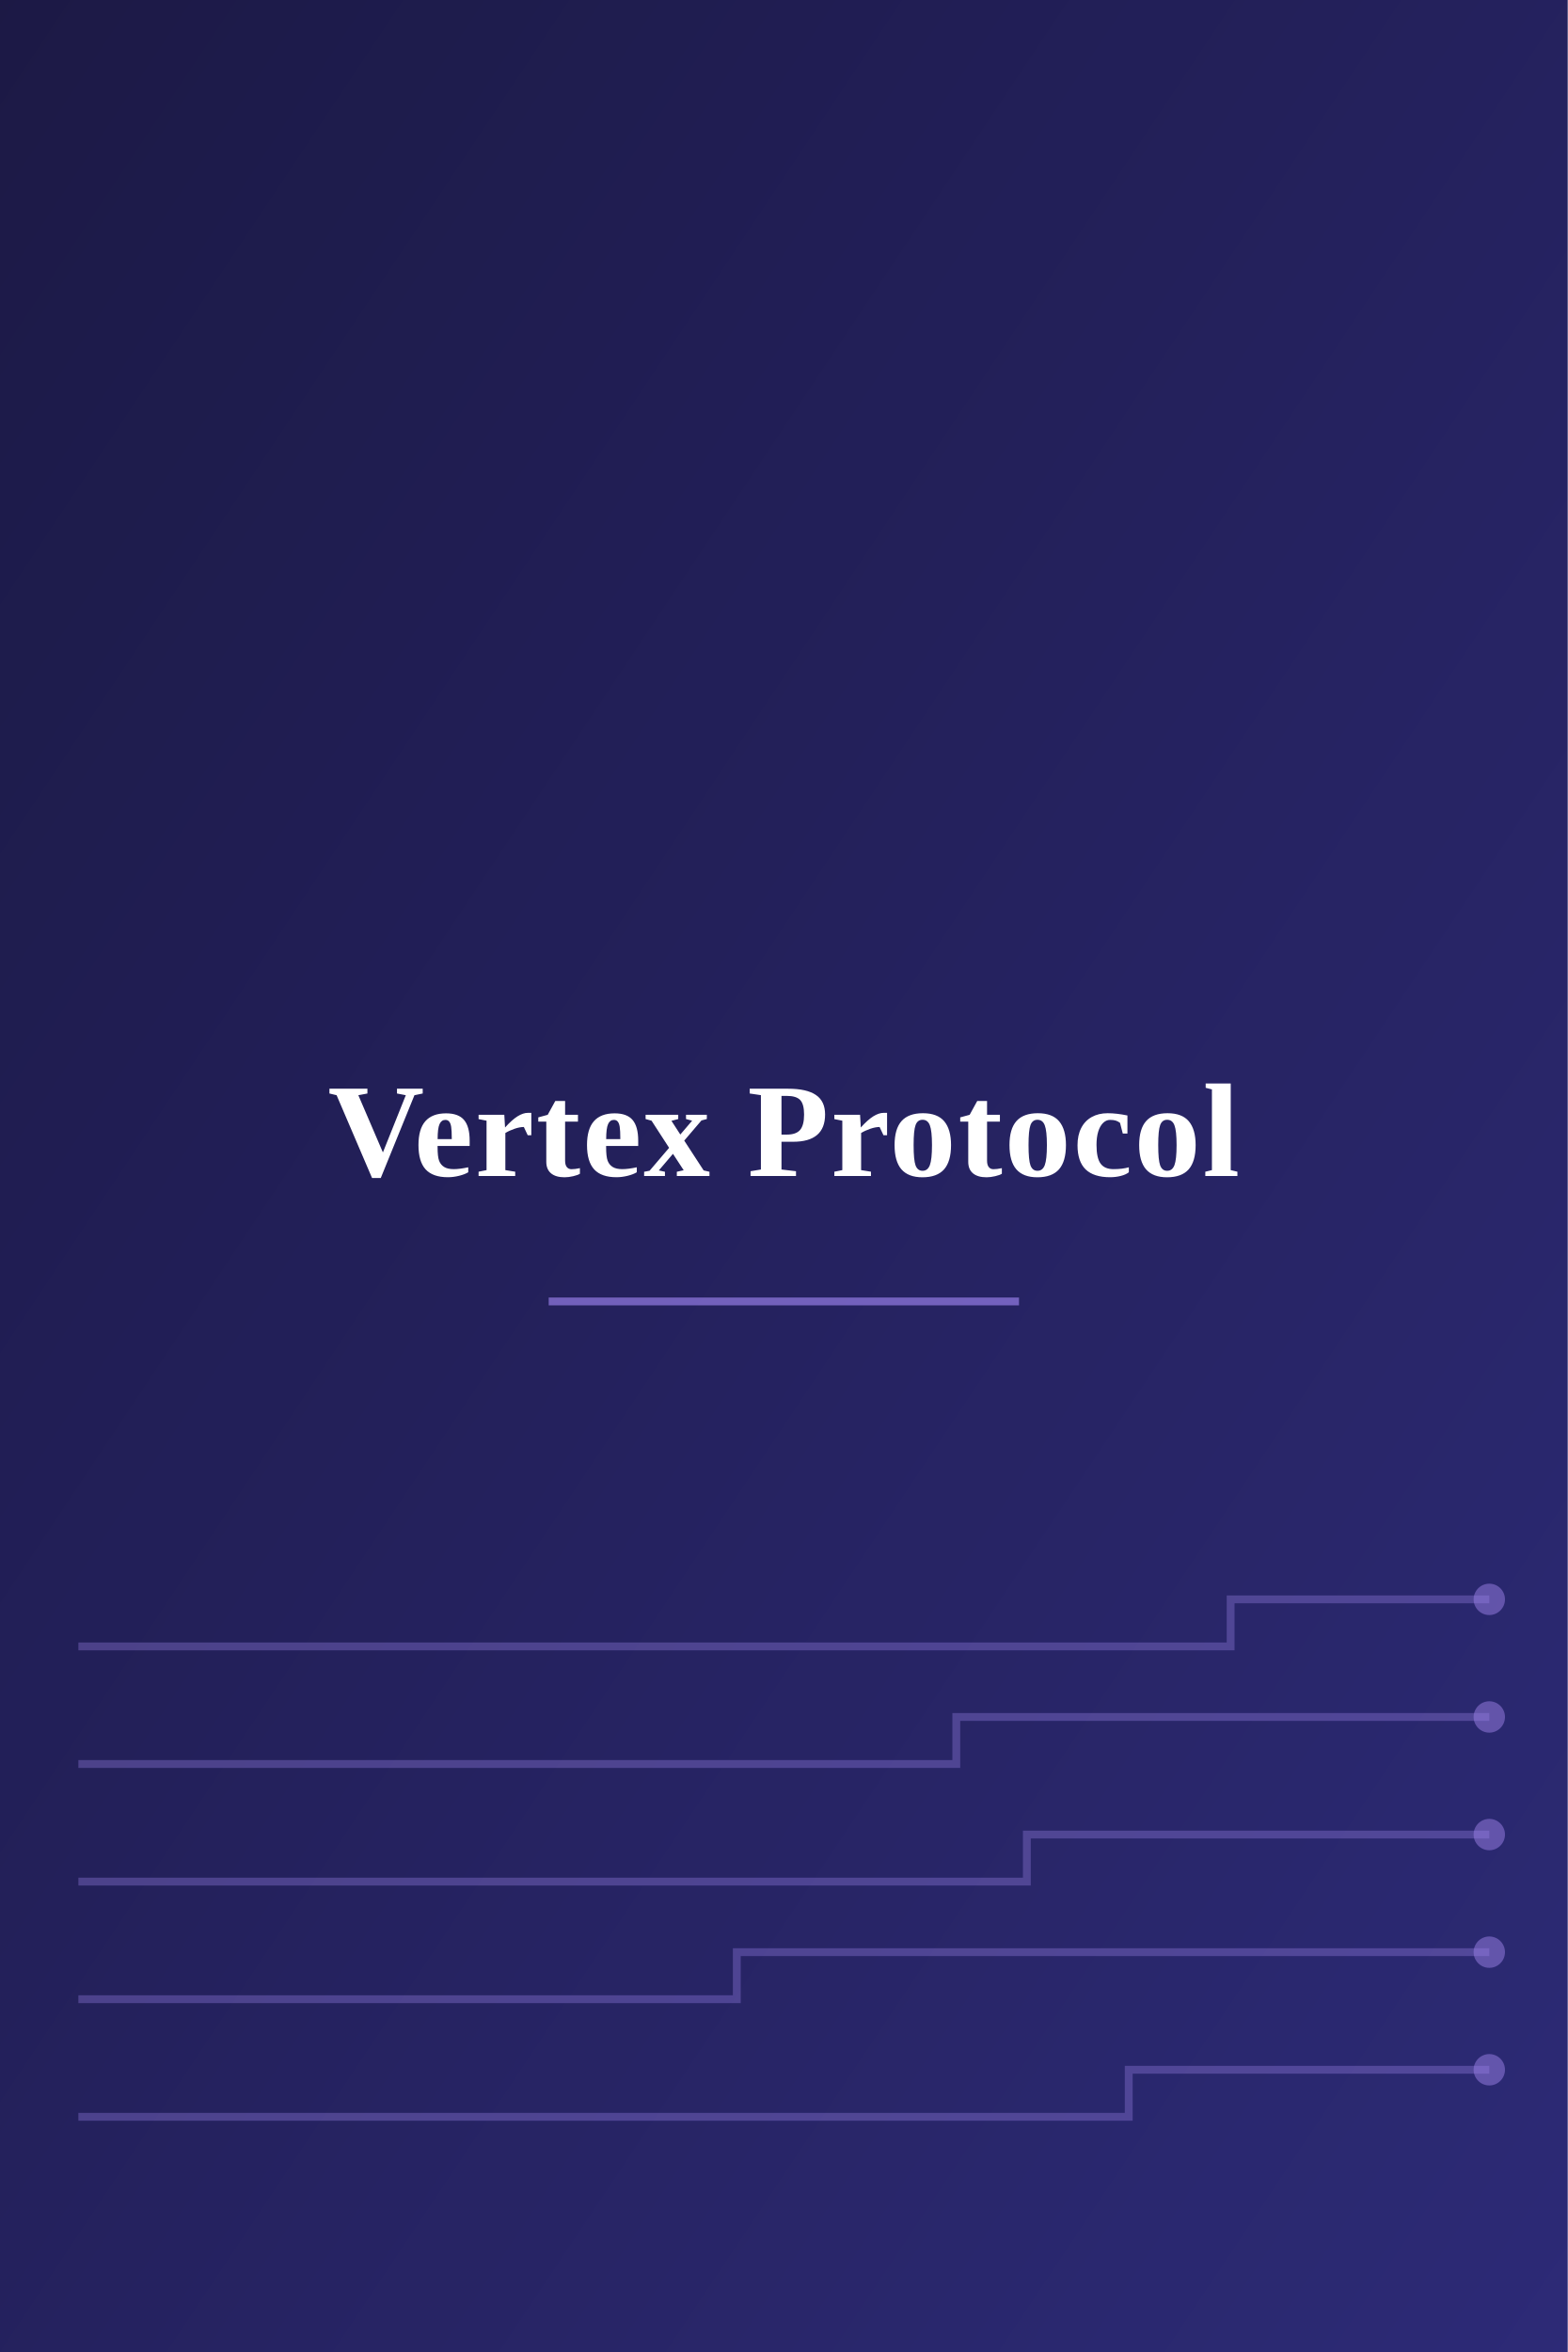
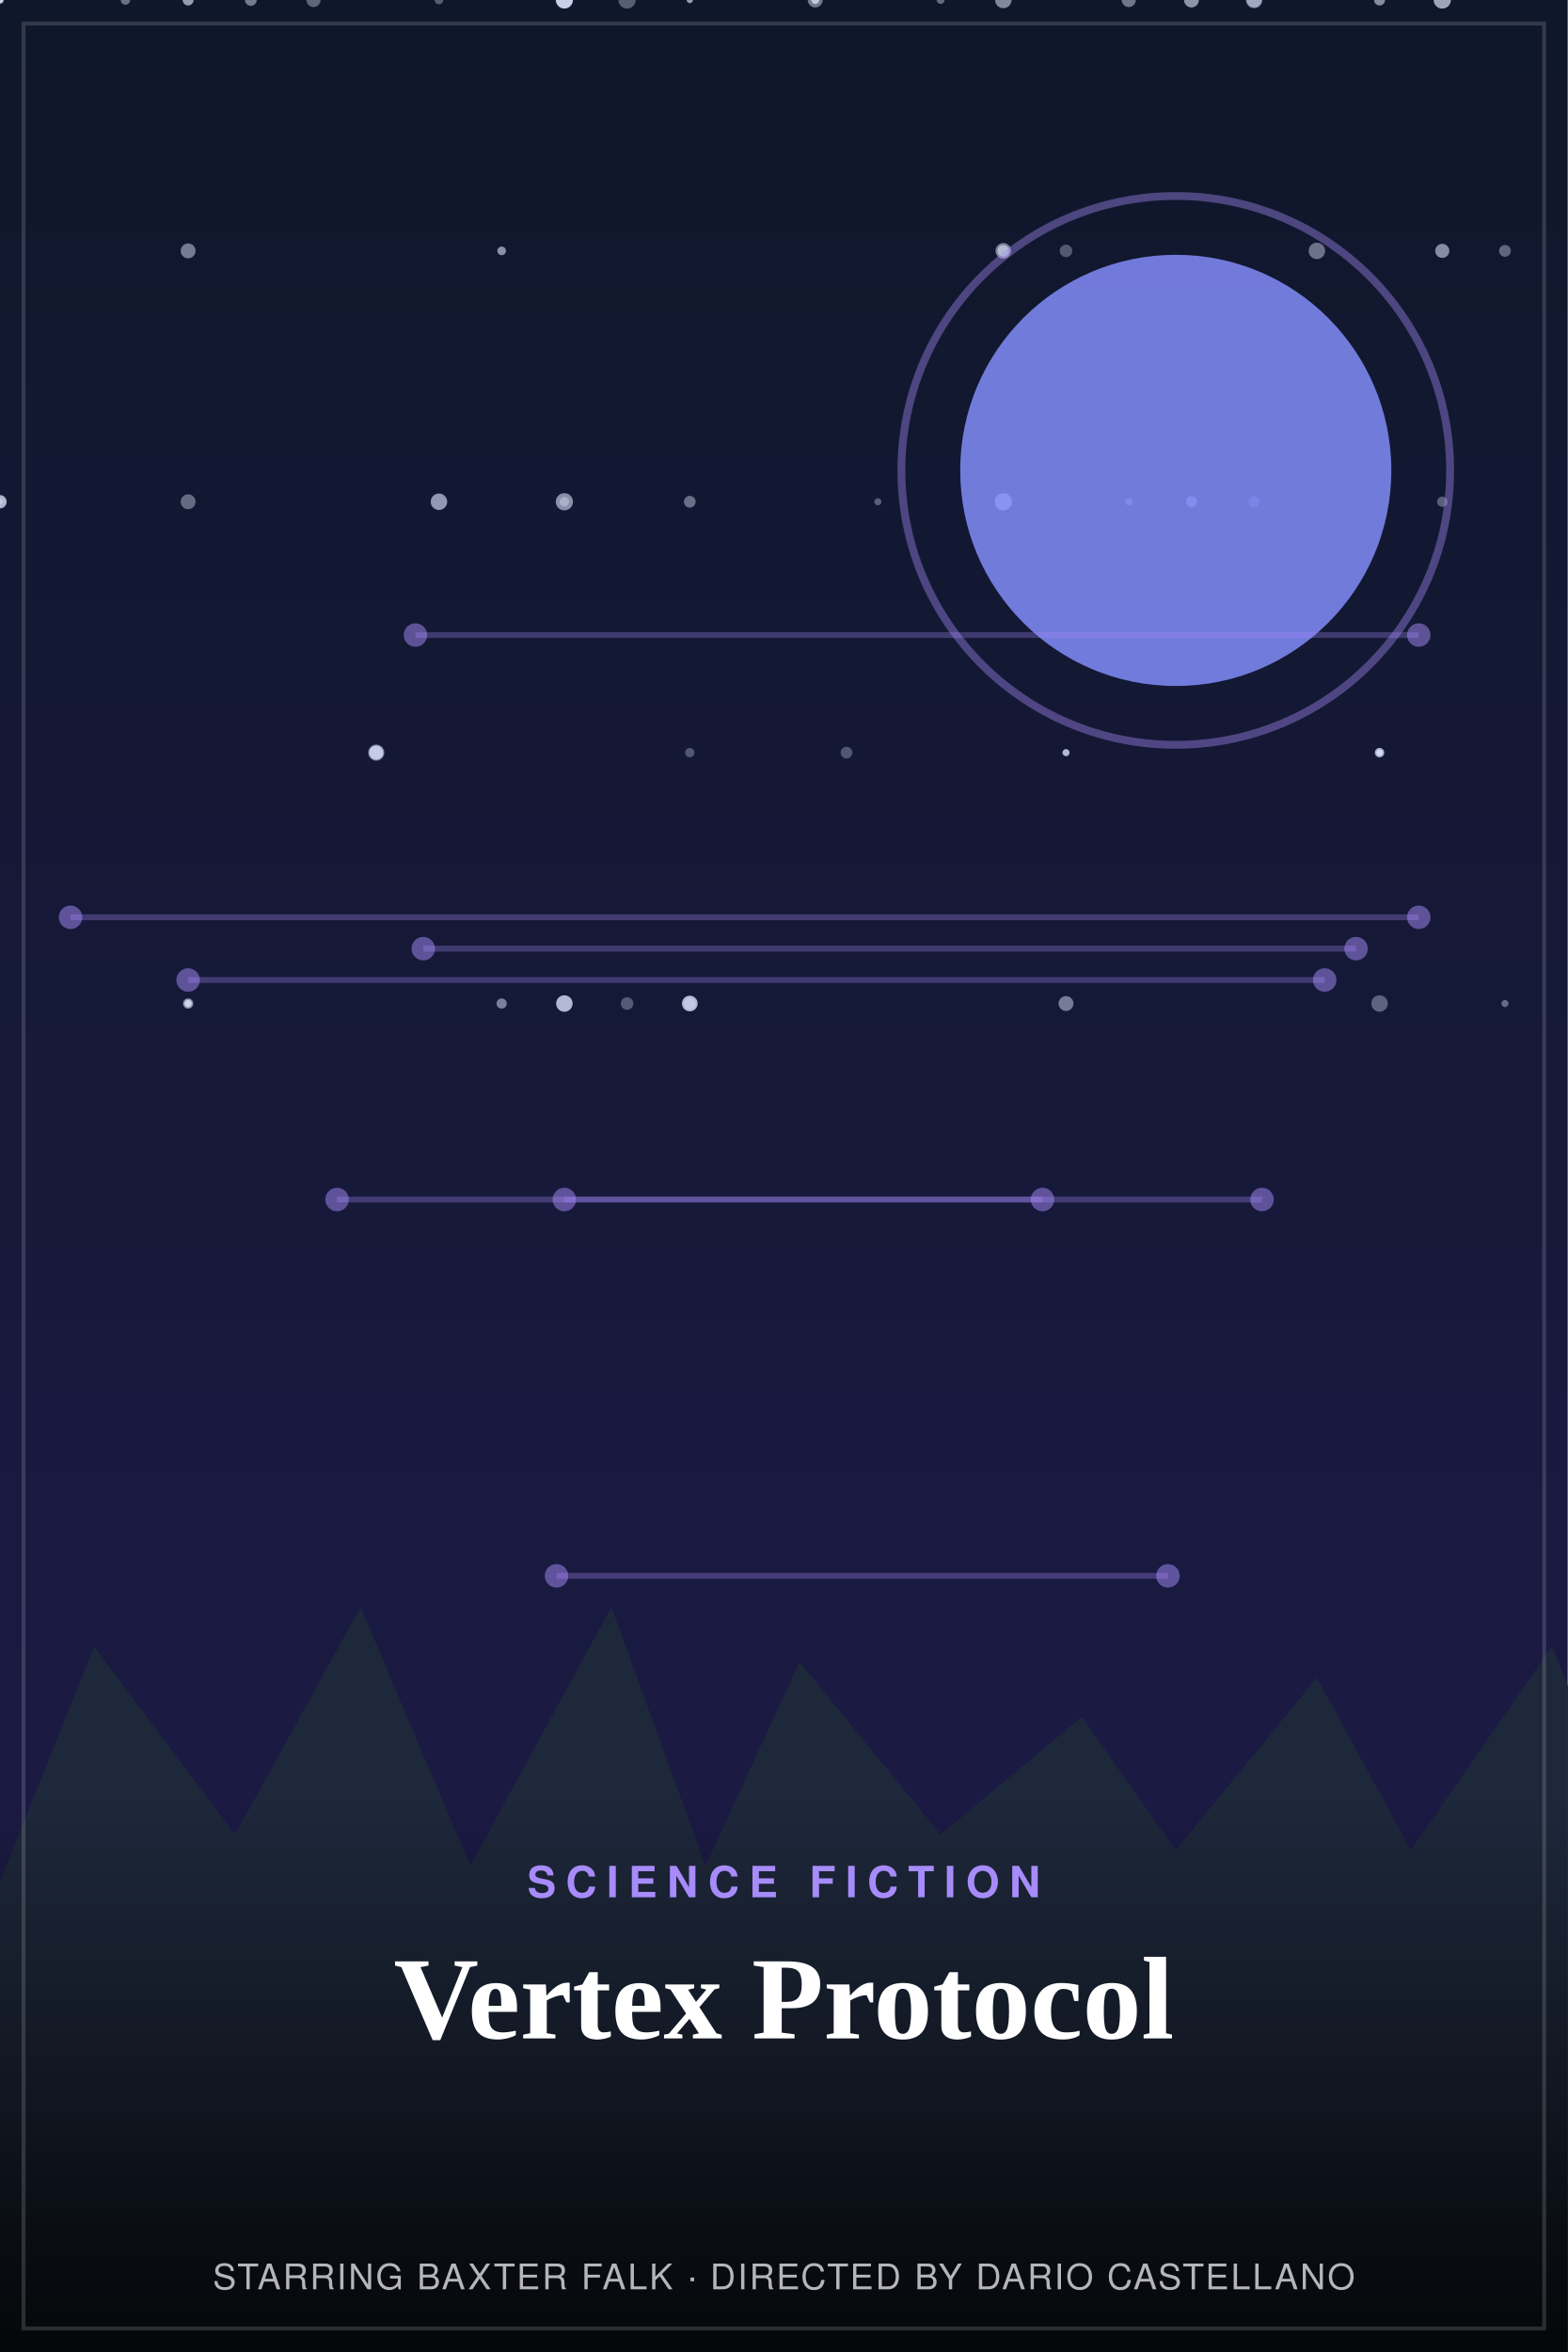
<svg xmlns="http://www.w3.org/2000/svg" viewBox="0 0 400 600">
  <defs>
-     <linearGradient id="bg" x1="0" y1="0" x2="1" y2="1">
-       <stop offset="0%" stop-color="#1e1b4b" />
-       <stop offset="100%" stop-color="#312e81" />
+     <linearGradient id="sky-vertex-protocol" x1="0" y1="0" x2="0" y2="1">
+       <stop offset="0%" stop-color="#0f172a" />
+       <stop offset="100%" stop-color="#1e1b4b" />
+     </linearGradient>
+     <linearGradient id="scrim-vertex-protocol" x1="0" y1="0" x2="0" y2="1">
+       <stop offset="0%" stop-color="#000" stop-opacity="0" />
+       <stop offset="100%" stop-color="#000" stop-opacity="0.85" />
    </linearGradient>
  </defs>
-   <rect width="400" height="600" fill="url(#bg)" />
-   <path d="M 20 420 H 314 V 408 H 380" stroke="#a78bfa" stroke-width="2" fill="none" opacity="0.35" />
-   <circle cx="380" cy="408" r="4" fill="#a78bfa" opacity="0.5" />
-   <path d="M 20 450 H 244 V 438 H 380" stroke="#a78bfa" stroke-width="2" fill="none" opacity="0.35" />
-   <circle cx="380" cy="438" r="4" fill="#a78bfa" opacity="0.5" />
-   <path d="M 20 480 H 262 V 468 H 380" stroke="#a78bfa" stroke-width="2" fill="none" opacity="0.35" />
-   <circle cx="380" cy="468" r="4" fill="#a78bfa" opacity="0.5" />
-   <path d="M 20 510 H 188 V 498 H 380" stroke="#a78bfa" stroke-width="2" fill="none" opacity="0.35" />
-   <circle cx="380" cy="498" r="4" fill="#a78bfa" opacity="0.5" />
-   <path d="M 20 540 H 288 V 528 H 380" stroke="#a78bfa" stroke-width="2" fill="none" opacity="0.35" />
-   <circle cx="380" cy="528" r="4" fill="#a78bfa" opacity="0.5" />
-   <rect x="0" y="0" width="400" height="600" fill="#000" opacity="0.08" />
-   <text x="200" y="300" font-family="Georgia, 'Times New Roman', serif" font-size="34" font-weight="700" fill="#fff" text-anchor="middle" style="letter-spacing:0.5px">
+   <rect width="400" height="600" fill="url(#sky-vertex-protocol)" />
+   <circle cx="384" cy="64" r="1.5" fill="#e0e7ff" opacity="0.38" />
+   <circle cx="208" cy="0" r="1" fill="#e0e7ff" opacity="0.72" />
+   <circle cx="32" cy="0" r="1.2" fill="#e0e7ff" opacity="0.44" />
+   <circle cx="96" cy="192" r="2" fill="#e0e7ff" opacity="0.3" />
+   <circle cx="256" cy="64" r="2" fill="#e0e7ff" opacity="0.5" />
+   <circle cx="176" cy="256" r="2" fill="#e0e7ff" opacity="0.78" />
+   <circle cx="176" cy="256" r="1.5" fill="#e0e7ff" opacity="0.34" />
+   <circle cx="128" cy="64" r="1.1" fill="#e0e7ff" opacity="0.58" />
+   <circle cx="368" cy="64" r="1.8" fill="#e0e7ff" opacity="0.56" />
+   <circle cx="304" cy="128" r="1.4" fill="#e0e7ff" opacity="0.6" />
+   <circle cx="256" cy="64" r="1.5" fill="#e0e7ff" opacity="0.56" />
+   <circle cx="144" cy="128" r="1.2" fill="#e0e7ff" opacity="0.38" />
+   <circle cx="320" cy="0" r="1.9" fill="#e0e7ff" opacity="0.44" />
+   <circle cx="0" cy="128" r="1.7" fill="#e0e7ff" opacity="0.76" />
+   <circle cx="80" cy="0" r="1.8" fill="#e0e7ff" opacity="0.38" />
+   <circle cx="144" cy="0" r="2.1" fill="#e0e7ff" opacity="0.56" />
+   <circle cx="288" cy="128" r="0.9" fill="#e0e7ff" opacity="0.52" />
+   <circle cx="240" cy="0" r="1" fill="#e0e7ff" opacity="0.4" />
+   <circle cx="320" cy="128" r="1.4" fill="#e0e7ff" opacity="0.34" />
+   <circle cx="304" cy="0" r="1.9" fill="#e0e7ff" opacity="0.6" />
+   <circle cx="160" cy="0" r="2.2" fill="#e0e7ff" opacity="0.34" />
+   <circle cx="384" cy="256" r="0.9" fill="#e0e7ff" opacity="0.4" />
+   <circle cx="160" cy="256" r="1.6" fill="#e0e7ff" opacity="0.32" />
+   <circle cx="96" cy="192" r="1.8" fill="#e0e7ff" opacity="0.74" />
+   <circle cx="112" cy="128" r="2.1" fill="#e0e7ff" opacity="0.62" />
+   <circle cx="144" cy="128" r="2.2" fill="#e0e7ff" opacity="0.58" />
+   <circle cx="336" cy="64" r="2.1" fill="#e0e7ff" opacity="0.44" />
+   <circle cx="216" cy="192" r="1.5" fill="#e0e7ff" opacity="0.3" />
+   <circle cx="176" cy="0" r="0.8" fill="#e0e7ff" opacity="0.64" />
+   <circle cx="352" cy="0" r="1.4" fill="#e0e7ff" opacity="0.56" />
+   <circle cx="176" cy="192" r="1.2" fill="#e0e7ff" opacity="0.3" />
+   <circle cx="112" cy="0" r="1.1" fill="#e0e7ff" opacity="0.34" />
+   <circle cx="48" cy="0" r="1.4" fill="#e0e7ff" opacity="0.64" />
+   <circle cx="48" cy="256" r="0.9" fill="#e0e7ff" opacity="0.78" />
+   <circle cx="352" cy="192" r="1.2" fill="#e0e7ff" opacity="0.74" />
+   <circle cx="96" cy="192" r="2.1" fill="#e0e7ff" opacity="0.3" />
+   <circle cx="272" cy="64" r="1.6" fill="#e0e7ff" opacity="0.32" />
+   <circle cx="0" cy="0" r="0.8" fill="#e0e7ff" opacity="0.78" />
+   <circle cx="368" cy="0" r="2.2" fill="#e0e7ff" opacity="0.68" />
+   <circle cx="368" cy="128" r="1.3" fill="#e0e7ff" opacity="0.34" />
+   <circle cx="208" cy="0" r="1.9" fill="#e0e7ff" opacity="0.48" />
+   <circle cx="0" cy="0" r="1" fill="#e0e7ff" opacity="0.56" />
+   <circle cx="256" cy="0" r="2.1" fill="#e0e7ff" opacity="0.54" />
+   <circle cx="272" cy="256" r="1.9" fill="#e0e7ff" opacity="0.48" />
+   <circle cx="352" cy="192" r="0.8" fill="#e0e7ff" opacity="0.78" />
+   <circle cx="256" cy="128" r="2.2" fill="#e0e7ff" opacity="0.78" />
+   <circle cx="48" cy="64" r="1.9" fill="#e0e7ff" opacity="0.48" />
+   <circle cx="176" cy="128" r="1.5" fill="#e0e7ff" opacity="0.42" />
+   <circle cx="224" cy="128" r="0.9" fill="#e0e7ff" opacity="0.34" />
+   <circle cx="272" cy="192" r="0.9" fill="#e0e7ff" opacity="0.78" />
+   <circle cx="352" cy="256" r="2.1" fill="#e0e7ff" opacity="0.36" />
+   <circle cx="0" cy="128" r="0.8" fill="#e0e7ff" opacity="0.34" />
+   <circle cx="320" cy="0" r="2.1" fill="#e0e7ff" opacity="0.46" />
+   <circle cx="64" cy="0" r="1.5" fill="#e0e7ff" opacity="0.48" />
+   <circle cx="128" cy="256" r="1.3" fill="#e0e7ff" opacity="0.5" />
+   <circle cx="48" cy="256" r="1.3" fill="#e0e7ff" opacity="0.6" />
+   <circle cx="288" cy="0" r="1.8" fill="#e0e7ff" opacity="0.46" />
+   <circle cx="144" cy="0" r="2.2" fill="#e0e7ff" opacity="0.74" />
+   <circle cx="144" cy="256" r="2.1" fill="#e0e7ff" opacity="0.78" />
+   <circle cx="48" cy="128" r="1.9" fill="#e0e7ff" opacity="0.4" />
+   <circle cx="300" cy="120" r="55" fill="#818cf8" opacity="0.85" />
+   <circle cx="300" cy="120" r="70" fill="none" stroke="#a78bfa" stroke-width="2" opacity="0.4" />
+   <path d="M 48 250 H 338" stroke="#a78bfa" stroke-width="1.5" opacity="0.3" />
+   <circle cx="48" cy="250" r="3" fill="#a78bfa" opacity="0.5" />
+   <circle cx="338" cy="250" r="3" fill="#a78bfa" opacity="0.5" />
+   <path d="M 144 306 H 266" stroke="#a78bfa" stroke-width="1.5" opacity="0.3" />
+   <circle cx="144" cy="306" r="3" fill="#a78bfa" opacity="0.5" />
+   <circle cx="266" cy="306" r="3" fill="#a78bfa" opacity="0.5" />
+   <path d="M 86 306 H 322" stroke="#a78bfa" stroke-width="1.5" opacity="0.3" />
+   <circle cx="86" cy="306" r="3" fill="#a78bfa" opacity="0.5" />
+   <circle cx="322" cy="306" r="3" fill="#a78bfa" opacity="0.5" />
+   <path d="M 142 402 H 298" stroke="#a78bfa" stroke-width="1.5" opacity="0.3" />
+   <circle cx="142" cy="402" r="3" fill="#a78bfa" opacity="0.5" />
+   <circle cx="298" cy="402" r="3" fill="#a78bfa" opacity="0.5" />
+   <path d="M 18 234 H 362" stroke="#a78bfa" stroke-width="1.5" opacity="0.3" />
+   <circle cx="18" cy="234" r="3" fill="#a78bfa" opacity="0.5" />
+   <circle cx="362" cy="234" r="3" fill="#a78bfa" opacity="0.5" />
+   <path d="M 106 162 H 362" stroke="#a78bfa" stroke-width="1.5" opacity="0.3" />
+   <circle cx="106" cy="162" r="3" fill="#a78bfa" opacity="0.5" />
+   <circle cx="362" cy="162" r="3" fill="#a78bfa" opacity="0.5" />
+   <path d="M 108 242 H 346" stroke="#a78bfa" stroke-width="1.5" opacity="0.3" />
+   <circle cx="108" cy="242" r="3" fill="#a78bfa" opacity="0.5" />
+   <circle cx="346" cy="242" r="3" fill="#a78bfa" opacity="0.5" />
+   <path d="M 0 600 L 0 480 L 24 420 L 60 468 L 92 410 L 120 476 L 156 410 L 180 476 L 204 424 L 240 468 L 276 438 L 300 472 L 336 428 L 360 472 L 396 420 L 420 480 L 400 600 Z" fill="#1e293b" opacity="0.95" />
+   <rect x="0" y="458" width="400" height="142" fill="url(#scrim-vertex-protocol)" />
+   <text x="200" y="484" font-family="Helvetica, Arial, sans-serif" font-size="11" font-weight="700" letter-spacing="2.5" fill="#a78bfa" text-anchor="middle">SCIENCE FICTION</text>
+   <text x="200" y="520" font-family="Georgia, 'Times New Roman', serif" font-size="30" font-weight="700" fill="#fff" text-anchor="middle">
    <tspan x="200" dy="0">Vertex Protocol</tspan>
  </text>
-   <line x1="140" y1="332" x2="260" y2="332" stroke="#a78bfa" stroke-width="2" opacity="0.6" />
+   <text x="200" y="584" font-family="Helvetica, Arial, sans-serif" font-size="9" letter-spacing="0.5" fill="#d4d4d8" text-anchor="middle" opacity="0.85">STARRING BAXTER FALK · DIRECTED BY DARIO CASTELLANO</text>
+   <rect x="6" y="6" width="388" height="588" fill="none" stroke="#fff" stroke-width="1" opacity="0.15" />
</svg>
